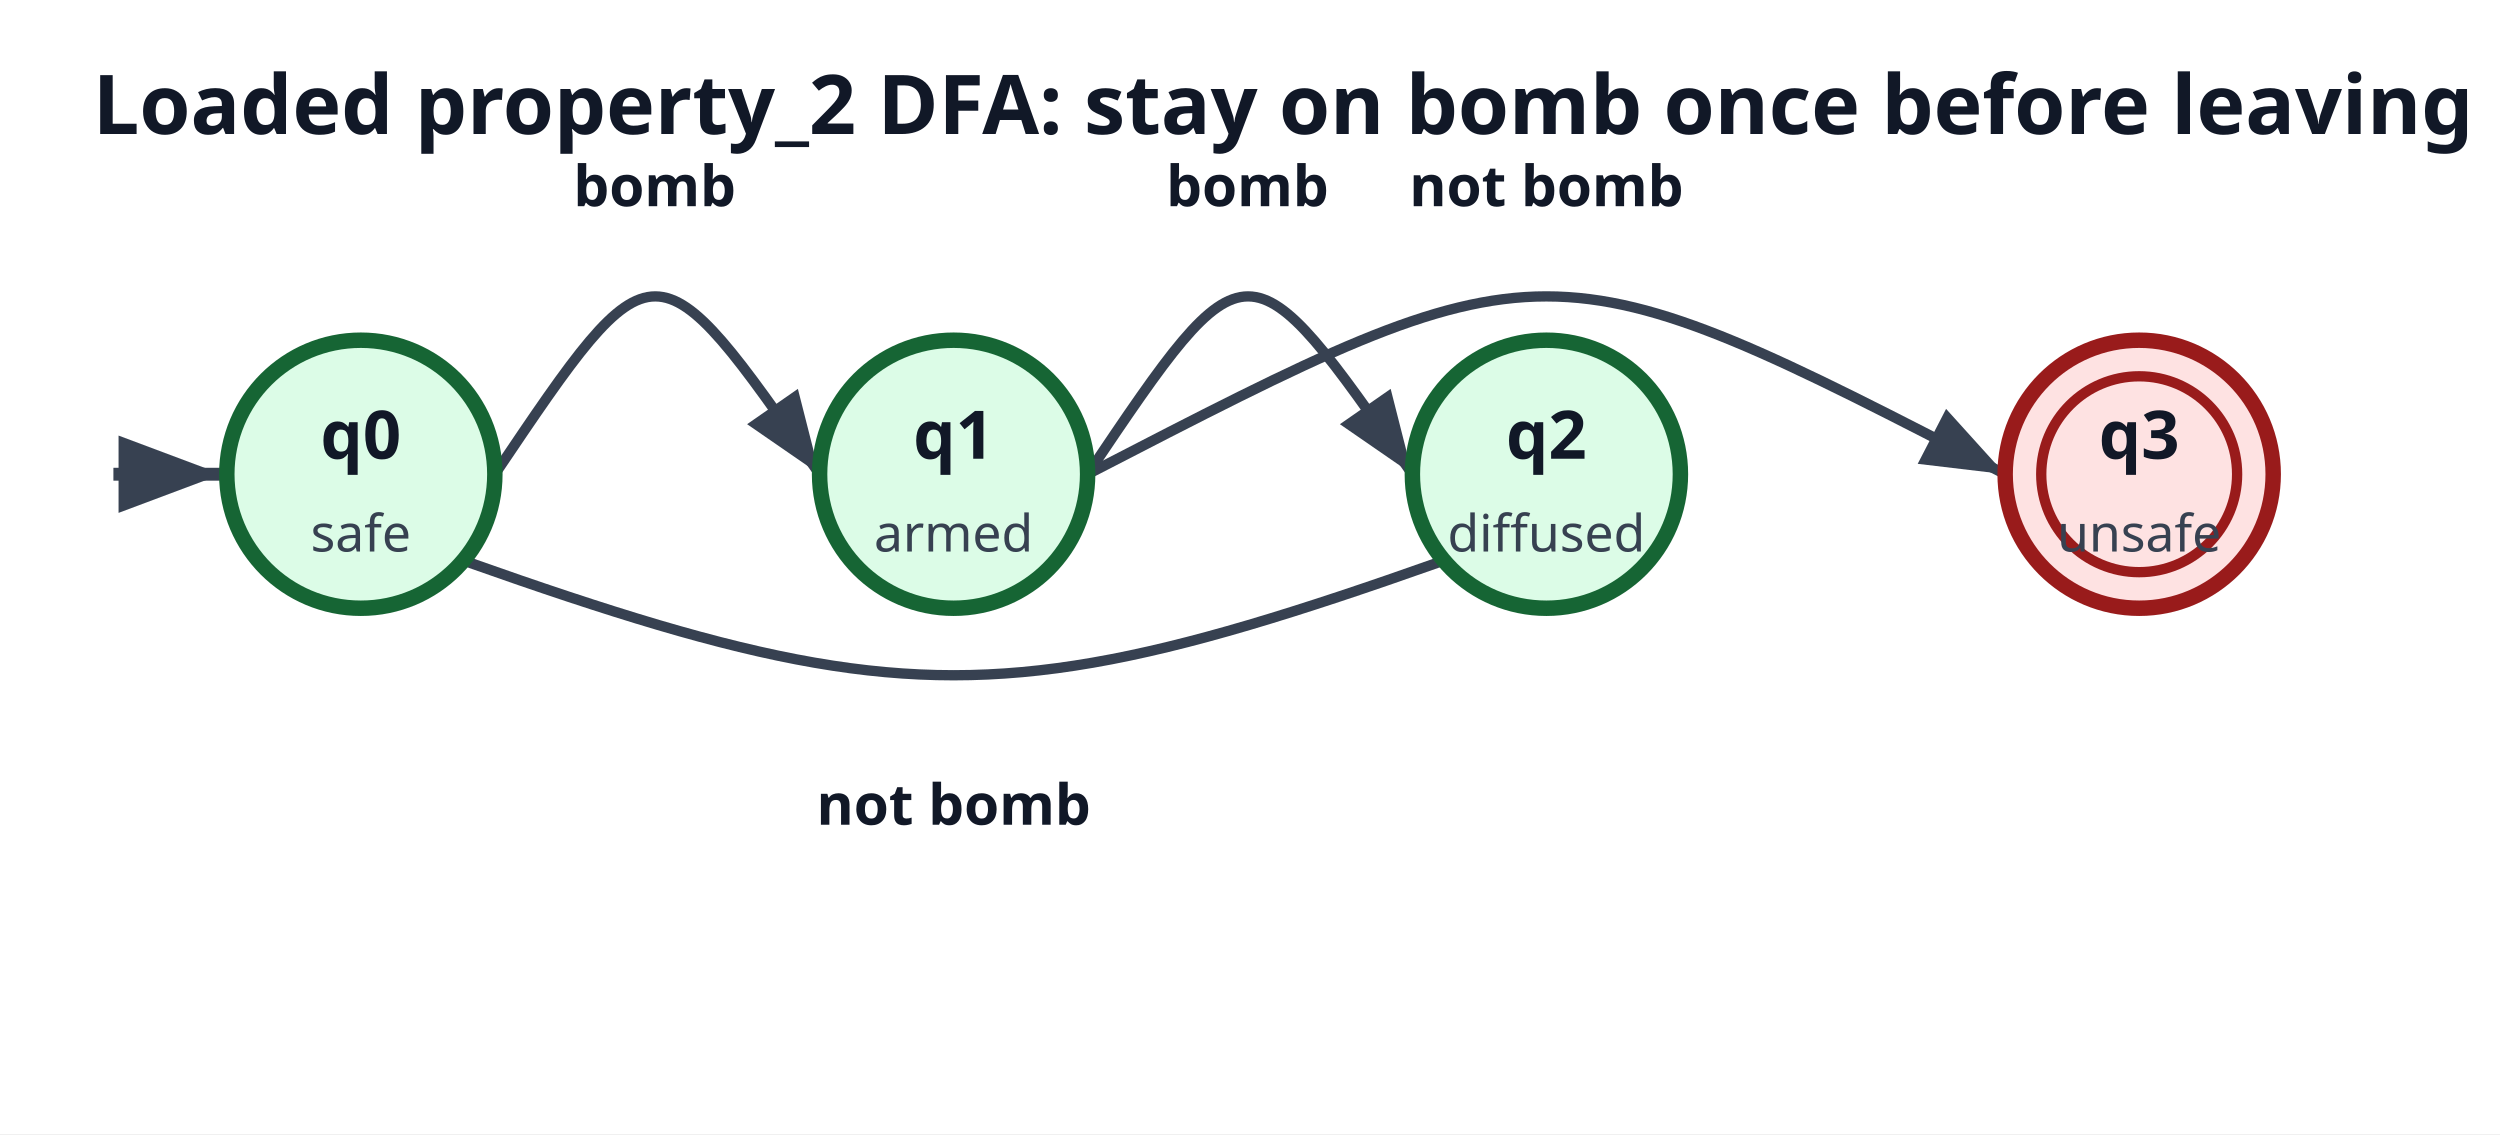
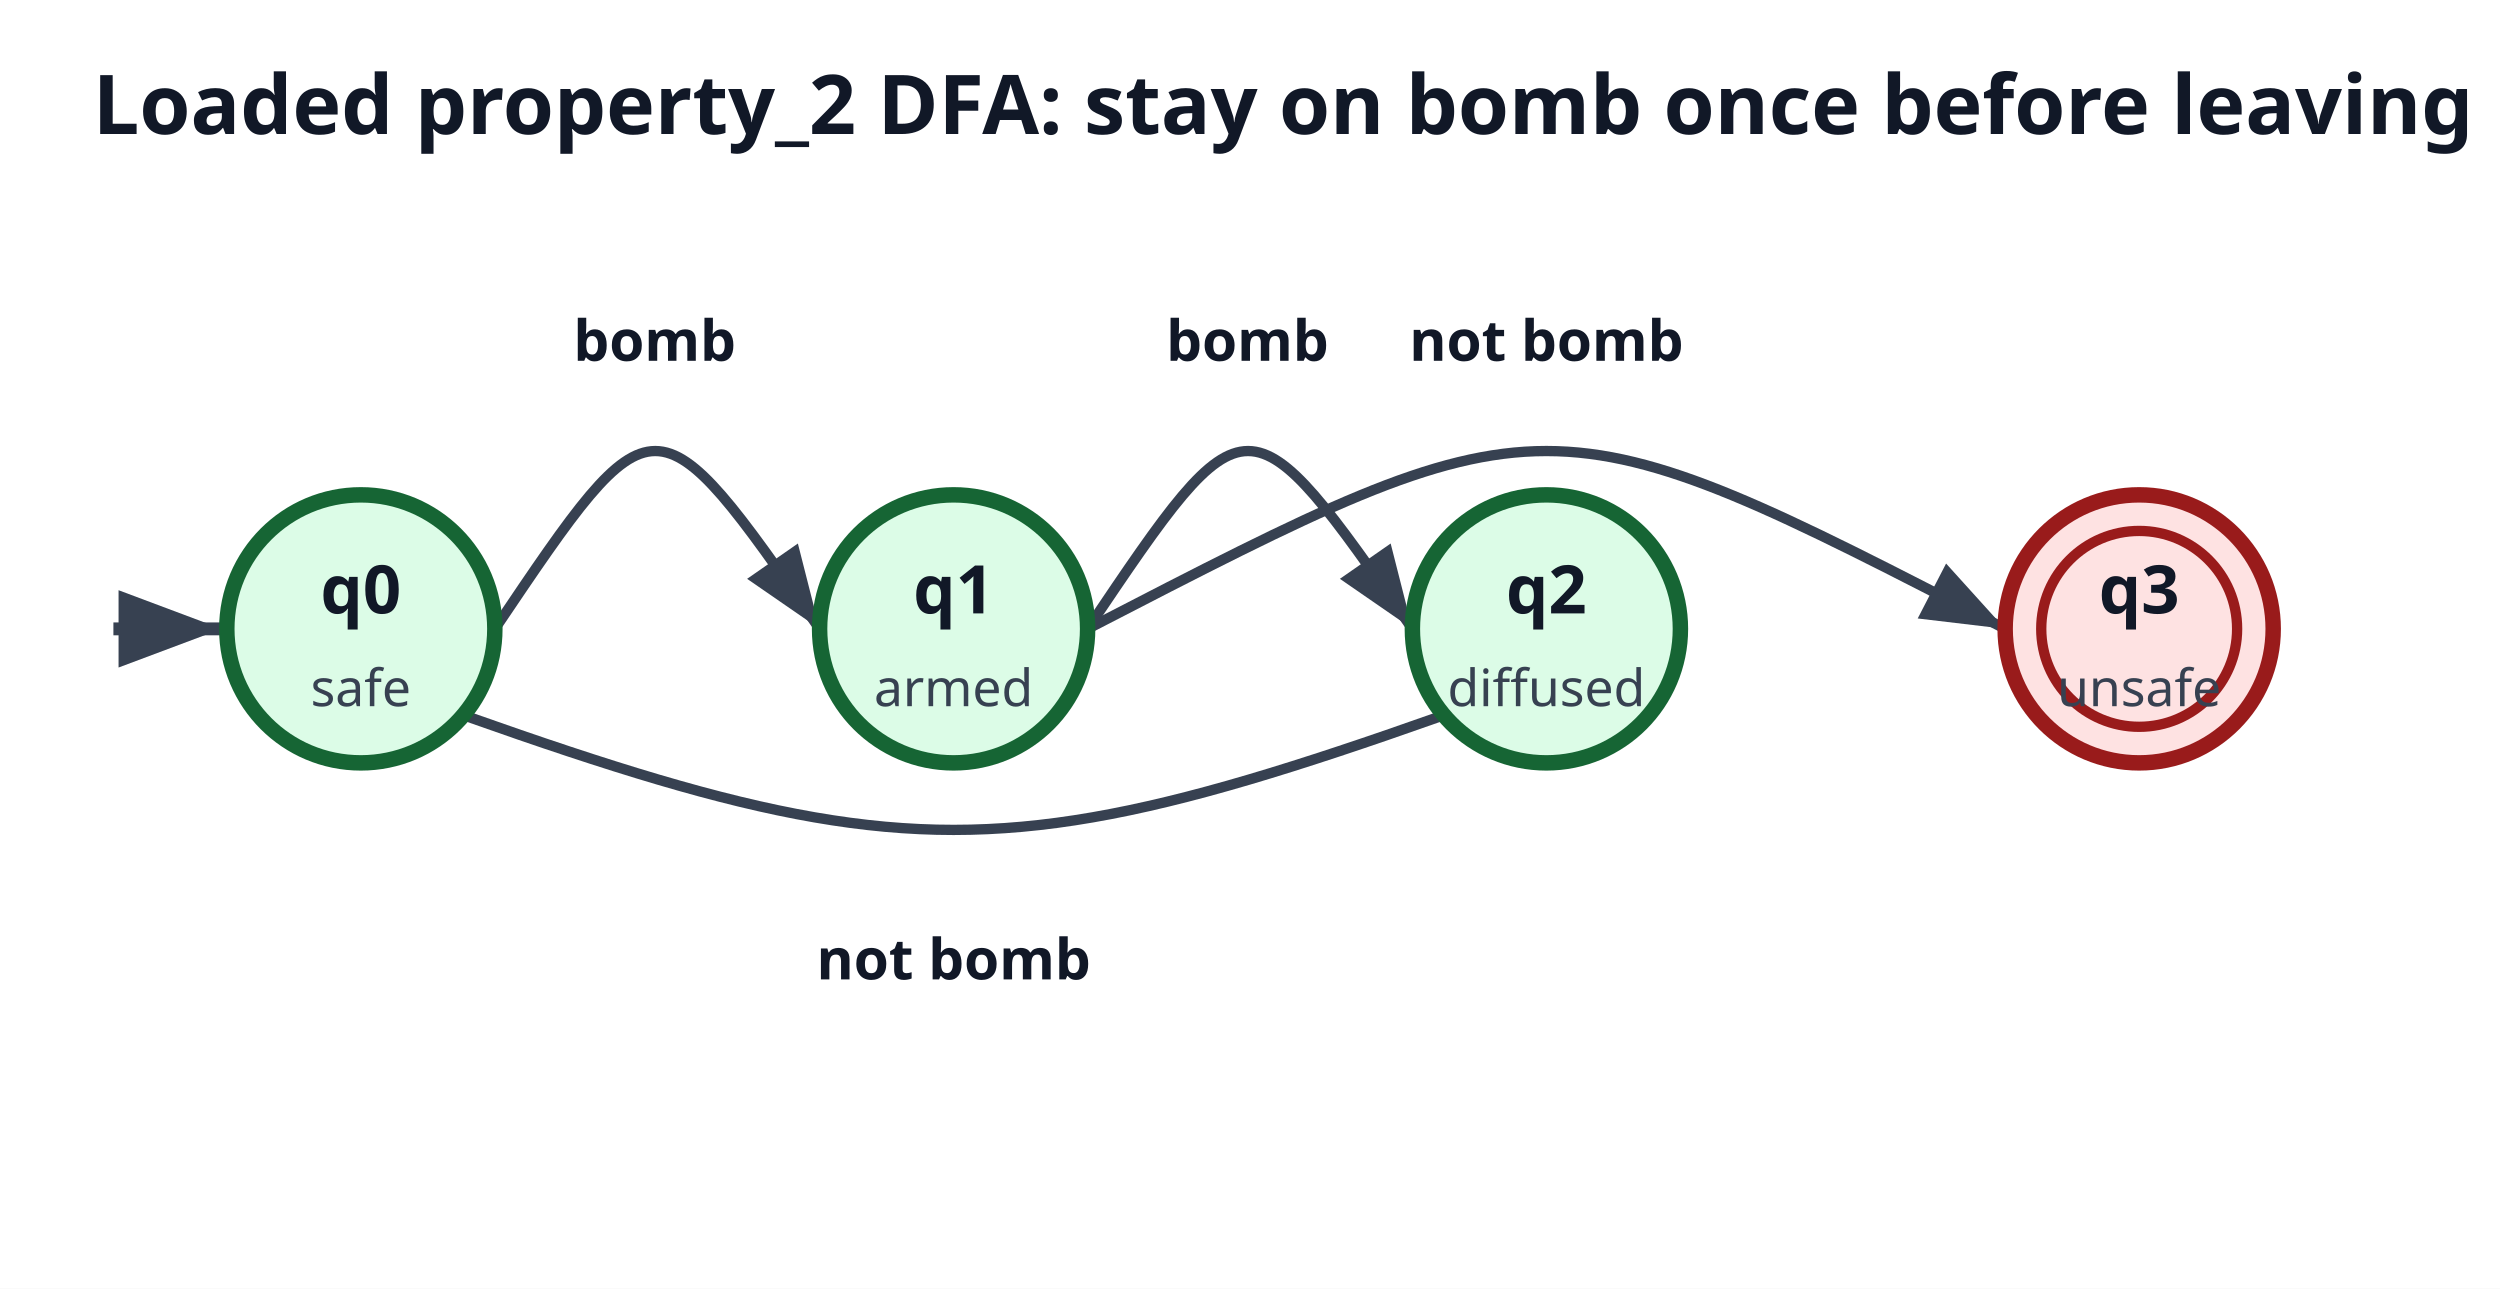
- <svg xmlns="http://www.w3.org/2000/svg" viewBox="0 0 485 220" width="485" height="220" role="img" aria-label="Loaded property_2 DFA: stay on bomb once before leaving">
+ <svg xmlns="http://www.w3.org/2000/svg" viewBox="0 0 485 250" width="485" height="250" role="img" aria-label="Loaded property_2 DFA: stay on bomb once before leaving">
  <defs>
    <marker id="dfa-arrow" markerWidth="9" markerHeight="9" refX="8" refY="3" orient="auto" markerUnits="strokeWidth">
      <path d="M0,0 L0,6 L8,3 z" fill="#374151" />
    </marker>
  </defs>
  <rect width="100%" height="100%" fill="#ffffff" />
  <text x="18" y="26" font-family="sans-serif" font-size="16" font-weight="700" fill="#111827">Loaded property_2 DFA: stay on bomb once before leaving</text>
-   <line x1="22" y1="92" x2="43" y2="92" stroke="#374151" stroke-width="2.5" marker-end="url(#dfa-arrow)" />
-   <path d="M96 92 C127 46, 127 46, 159 92" fill="none" stroke="#374151" stroke-width="2" marker-end="url(#dfa-arrow)" />
-   <text x="127" y="40" text-anchor="middle" font-family="sans-serif" font-size="11" font-weight="700" fill="#111827">bomb</text>
-   <path d="M211 92 C242 46, 242 46, 274 92" fill="none" stroke="#374151" stroke-width="2" marker-end="url(#dfa-arrow)" />
-   <text x="242" y="40" text-anchor="middle" font-family="sans-serif" font-size="11" font-weight="700" fill="#111827">bomb</text>
-   <path d="M211 92 C300 46, 300 46, 389 92" fill="none" stroke="#374151" stroke-width="2" marker-end="url(#dfa-arrow)" />
-   <text x="300" y="40" text-anchor="middle" font-family="sans-serif" font-size="11" font-weight="700" fill="#111827">not bomb</text>
-   <path d="M326 92 C185 144, 185 144, 44 92" fill="none" stroke="#374151" stroke-width="2" marker-end="url(#dfa-arrow)" />
-   <text x="185" y="160" text-anchor="middle" font-family="sans-serif" font-size="11" font-weight="700" fill="#111827">not bomb</text>
-   <circle cx="70" cy="92" r="26" fill="#dcfce7" stroke="#166534" stroke-width="3" />
-   <text x="70" y="89" text-anchor="middle" font-family="sans-serif" font-size="13" font-weight="700" fill="#111827">q0</text>
-   <text x="70" y="107" text-anchor="middle" font-family="sans-serif" font-size="10" fill="#374151">safe</text>
-   <circle cx="185" cy="92" r="26" fill="#dcfce7" stroke="#166534" stroke-width="3" />
-   <text x="185" y="89" text-anchor="middle" font-family="sans-serif" font-size="13" font-weight="700" fill="#111827">q1</text>
-   <text x="185" y="107" text-anchor="middle" font-family="sans-serif" font-size="10" fill="#374151">armed</text>
-   <circle cx="300" cy="92" r="26" fill="#dcfce7" stroke="#166534" stroke-width="3" />
-   <text x="300" y="89" text-anchor="middle" font-family="sans-serif" font-size="13" font-weight="700" fill="#111827">q2</text>
-   <text x="300" y="107" text-anchor="middle" font-family="sans-serif" font-size="10" fill="#374151">diffused</text>
-   <circle cx="415" cy="92" r="26" fill="#fee2e2" stroke="#991b1b" stroke-width="3" />
-   <circle cx="415" cy="92" r="19" fill="none" stroke="#991b1b" stroke-width="2" />
-   <text x="415" y="89" text-anchor="middle" font-family="sans-serif" font-size="13" font-weight="700" fill="#111827">q3</text>
-   <text x="415" y="107" text-anchor="middle" font-family="sans-serif" font-size="10" fill="#374151">unsafe</text>
+   <line x1="22.0" y1="122" x2="43.0" y2="122" stroke="#374151" stroke-width="2.5" marker-end="url(#dfa-arrow)" />
+   <path d="M96.0 122 C127.0 76, 127.0 76, 159.0 122" fill="none" stroke="#374151" stroke-width="2" marker-end="url(#dfa-arrow)" />
+   <text x="127.0" y="70" text-anchor="middle" font-family="sans-serif" font-size="11" font-weight="700" fill="#111827">bomb</text>
+   <path d="M211.0 122 C242.0 76, 242.0 76, 274.0 122" fill="none" stroke="#374151" stroke-width="2" marker-end="url(#dfa-arrow)" />
+   <text x="242.0" y="70" text-anchor="middle" font-family="sans-serif" font-size="11" font-weight="700" fill="#111827">bomb</text>
+   <path d="M211.0 122 C300.0 76, 300.0 76, 389.0 122" fill="none" stroke="#374151" stroke-width="2" marker-end="url(#dfa-arrow)" />
+   <text x="300.0" y="70" text-anchor="middle" font-family="sans-serif" font-size="11" font-weight="700" fill="#111827">not bomb</text>
+   <path d="M326.0 122 C185.0 174, 185.0 174, 44.0 122" fill="none" stroke="#374151" stroke-width="2" marker-end="url(#dfa-arrow)" />
+   <text x="185.0" y="190" text-anchor="middle" font-family="sans-serif" font-size="11" font-weight="700" fill="#111827">not bomb</text>
+   <circle cx="70.0" cy="122" r="26" fill="#dcfce7" stroke="#166534" stroke-width="3" />
+   <text x="70.0" y="119" text-anchor="middle" font-family="sans-serif" font-size="13" font-weight="700" fill="#111827">q0</text>
+   <text x="70.0" y="137" text-anchor="middle" font-family="sans-serif" font-size="10" fill="#374151">safe</text>
+   <circle cx="185.0" cy="122" r="26" fill="#dcfce7" stroke="#166534" stroke-width="3" />
+   <text x="185.0" y="119" text-anchor="middle" font-family="sans-serif" font-size="13" font-weight="700" fill="#111827">q1</text>
+   <text x="185.0" y="137" text-anchor="middle" font-family="sans-serif" font-size="10" fill="#374151">armed</text>
+   <circle cx="300.0" cy="122" r="26" fill="#dcfce7" stroke="#166534" stroke-width="3" />
+   <text x="300.0" y="119" text-anchor="middle" font-family="sans-serif" font-size="13" font-weight="700" fill="#111827">q2</text>
+   <text x="300.0" y="137" text-anchor="middle" font-family="sans-serif" font-size="10" fill="#374151">diffused</text>
+   <circle cx="415.0" cy="122" r="26" fill="#fee2e2" stroke="#991b1b" stroke-width="3" />
+   <circle cx="415.0" cy="122" r="19" fill="none" stroke="#991b1b" stroke-width="2" />
+   <text x="415.0" y="119" text-anchor="middle" font-family="sans-serif" font-size="13" font-weight="700" fill="#111827">q3</text>
+   <text x="415.0" y="137" text-anchor="middle" font-family="sans-serif" font-size="10" fill="#374151">unsafe</text>
</svg>
